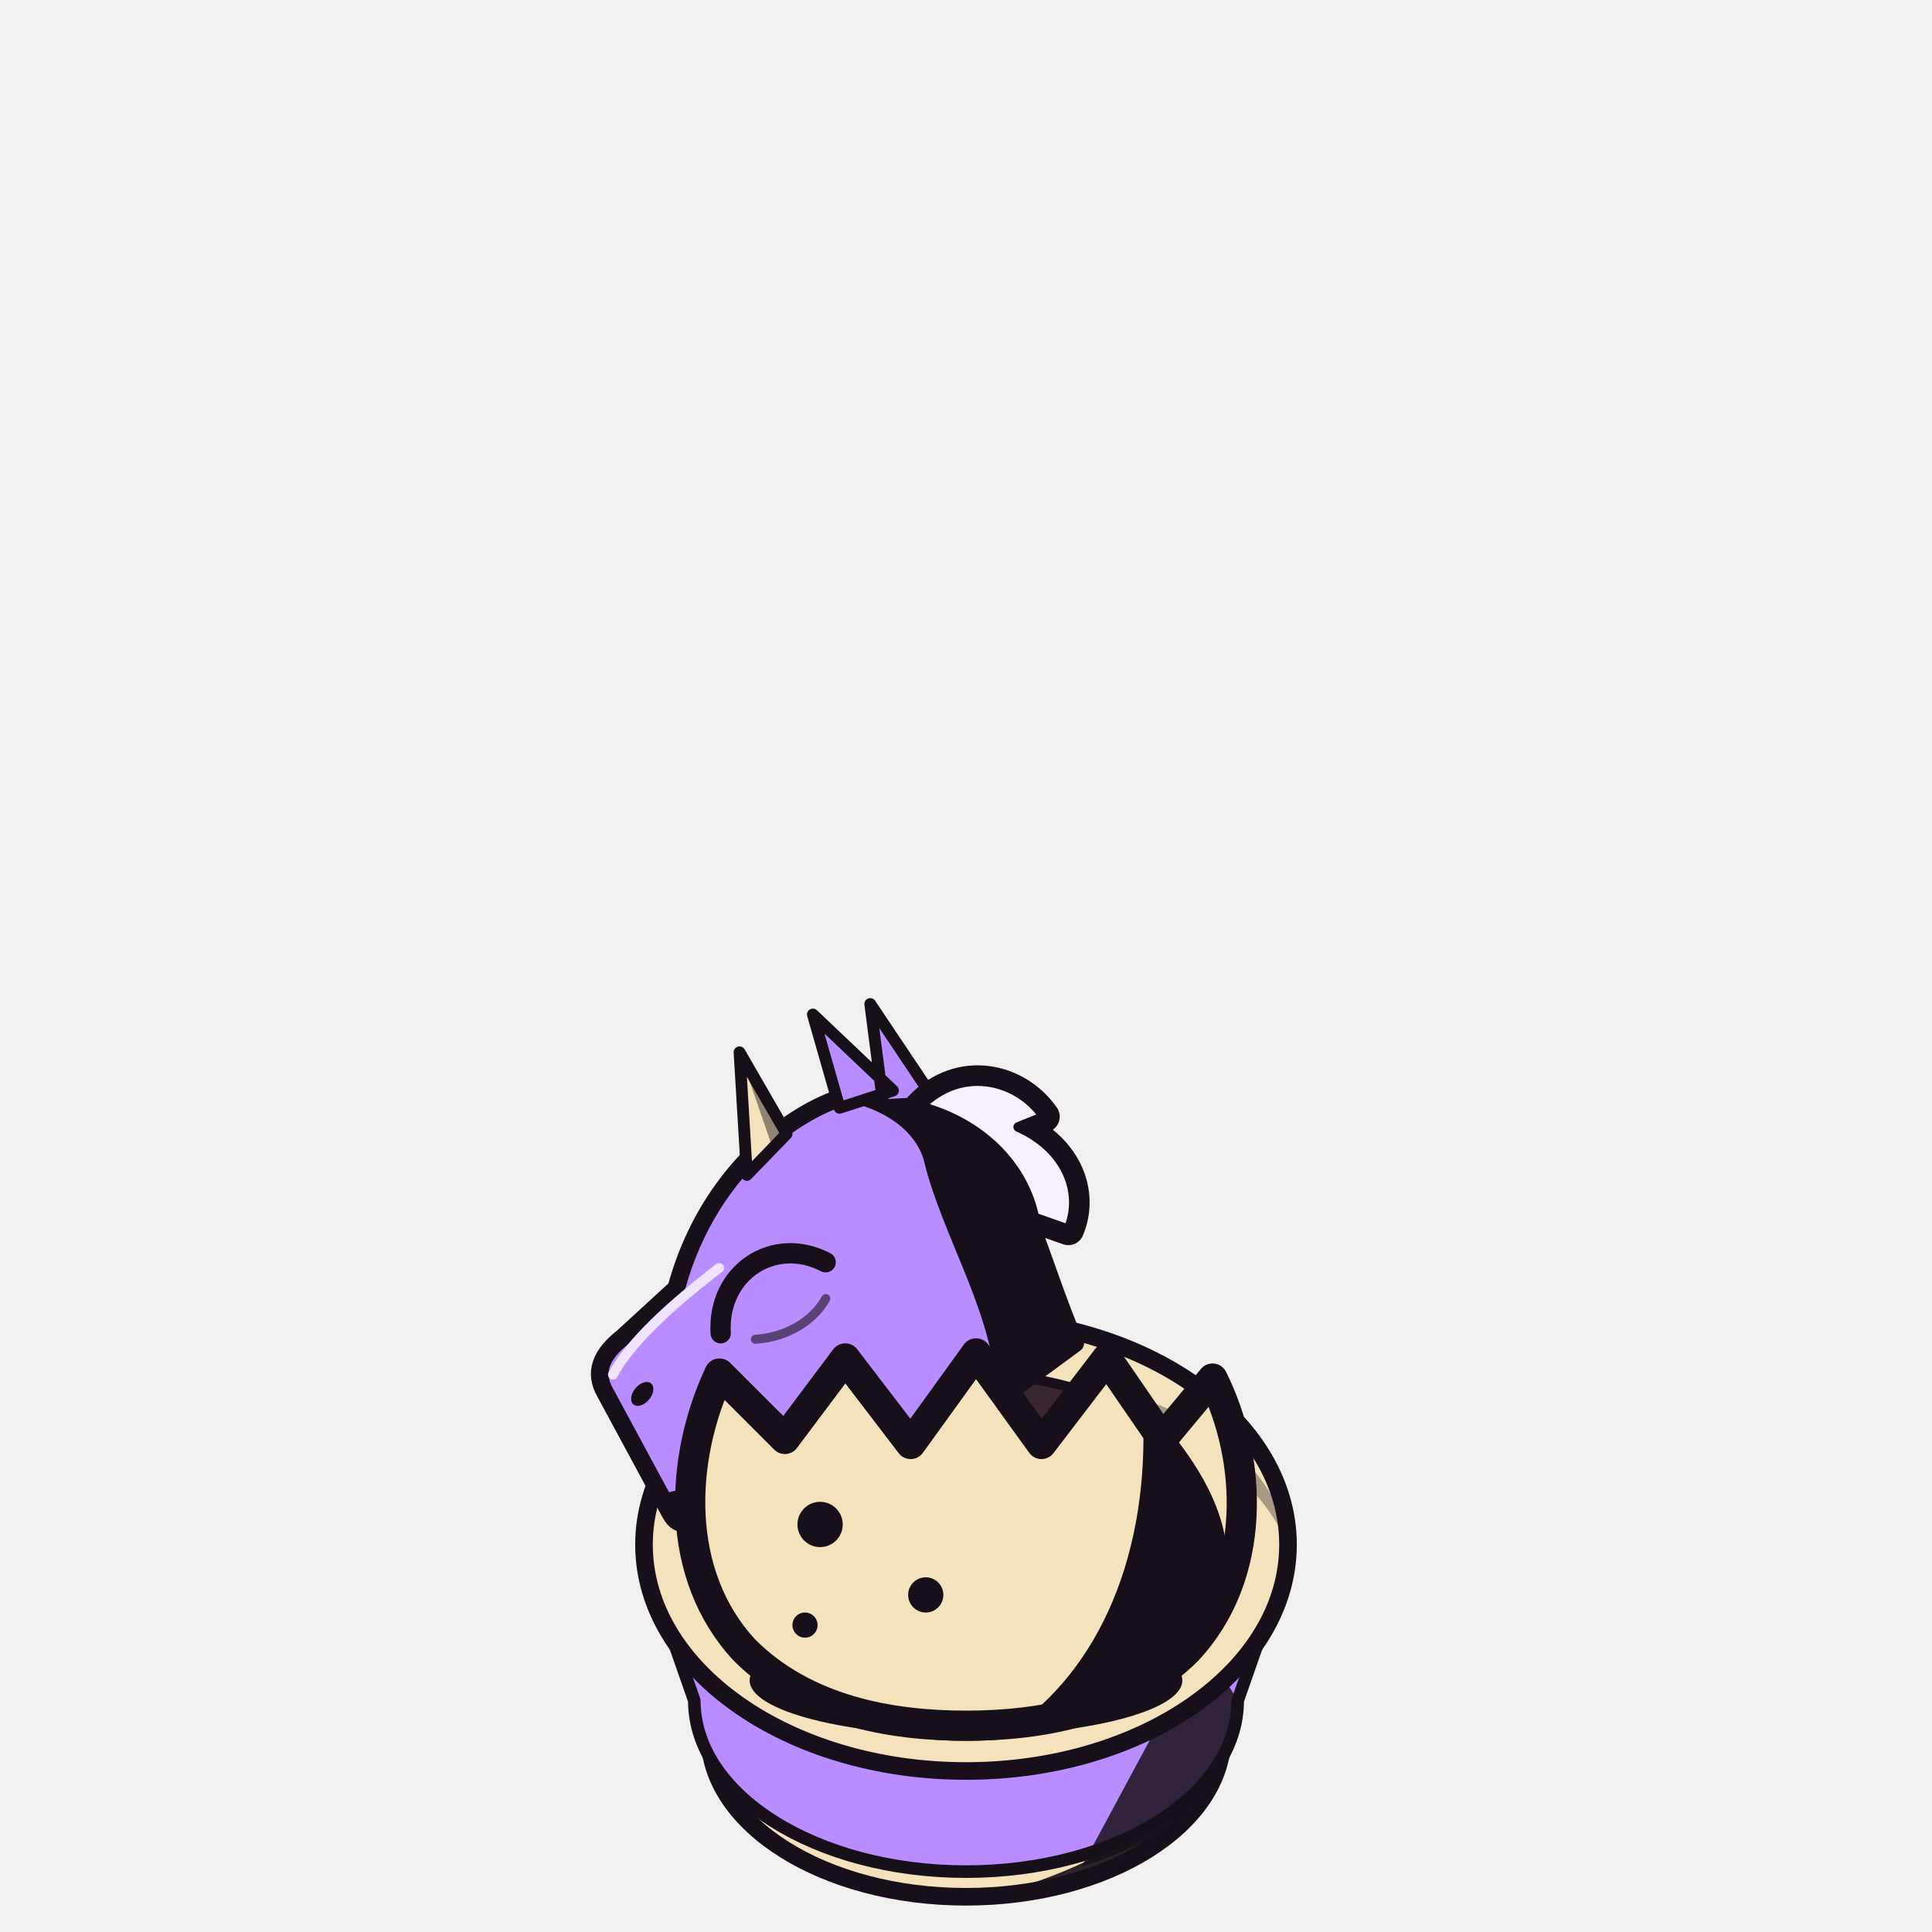
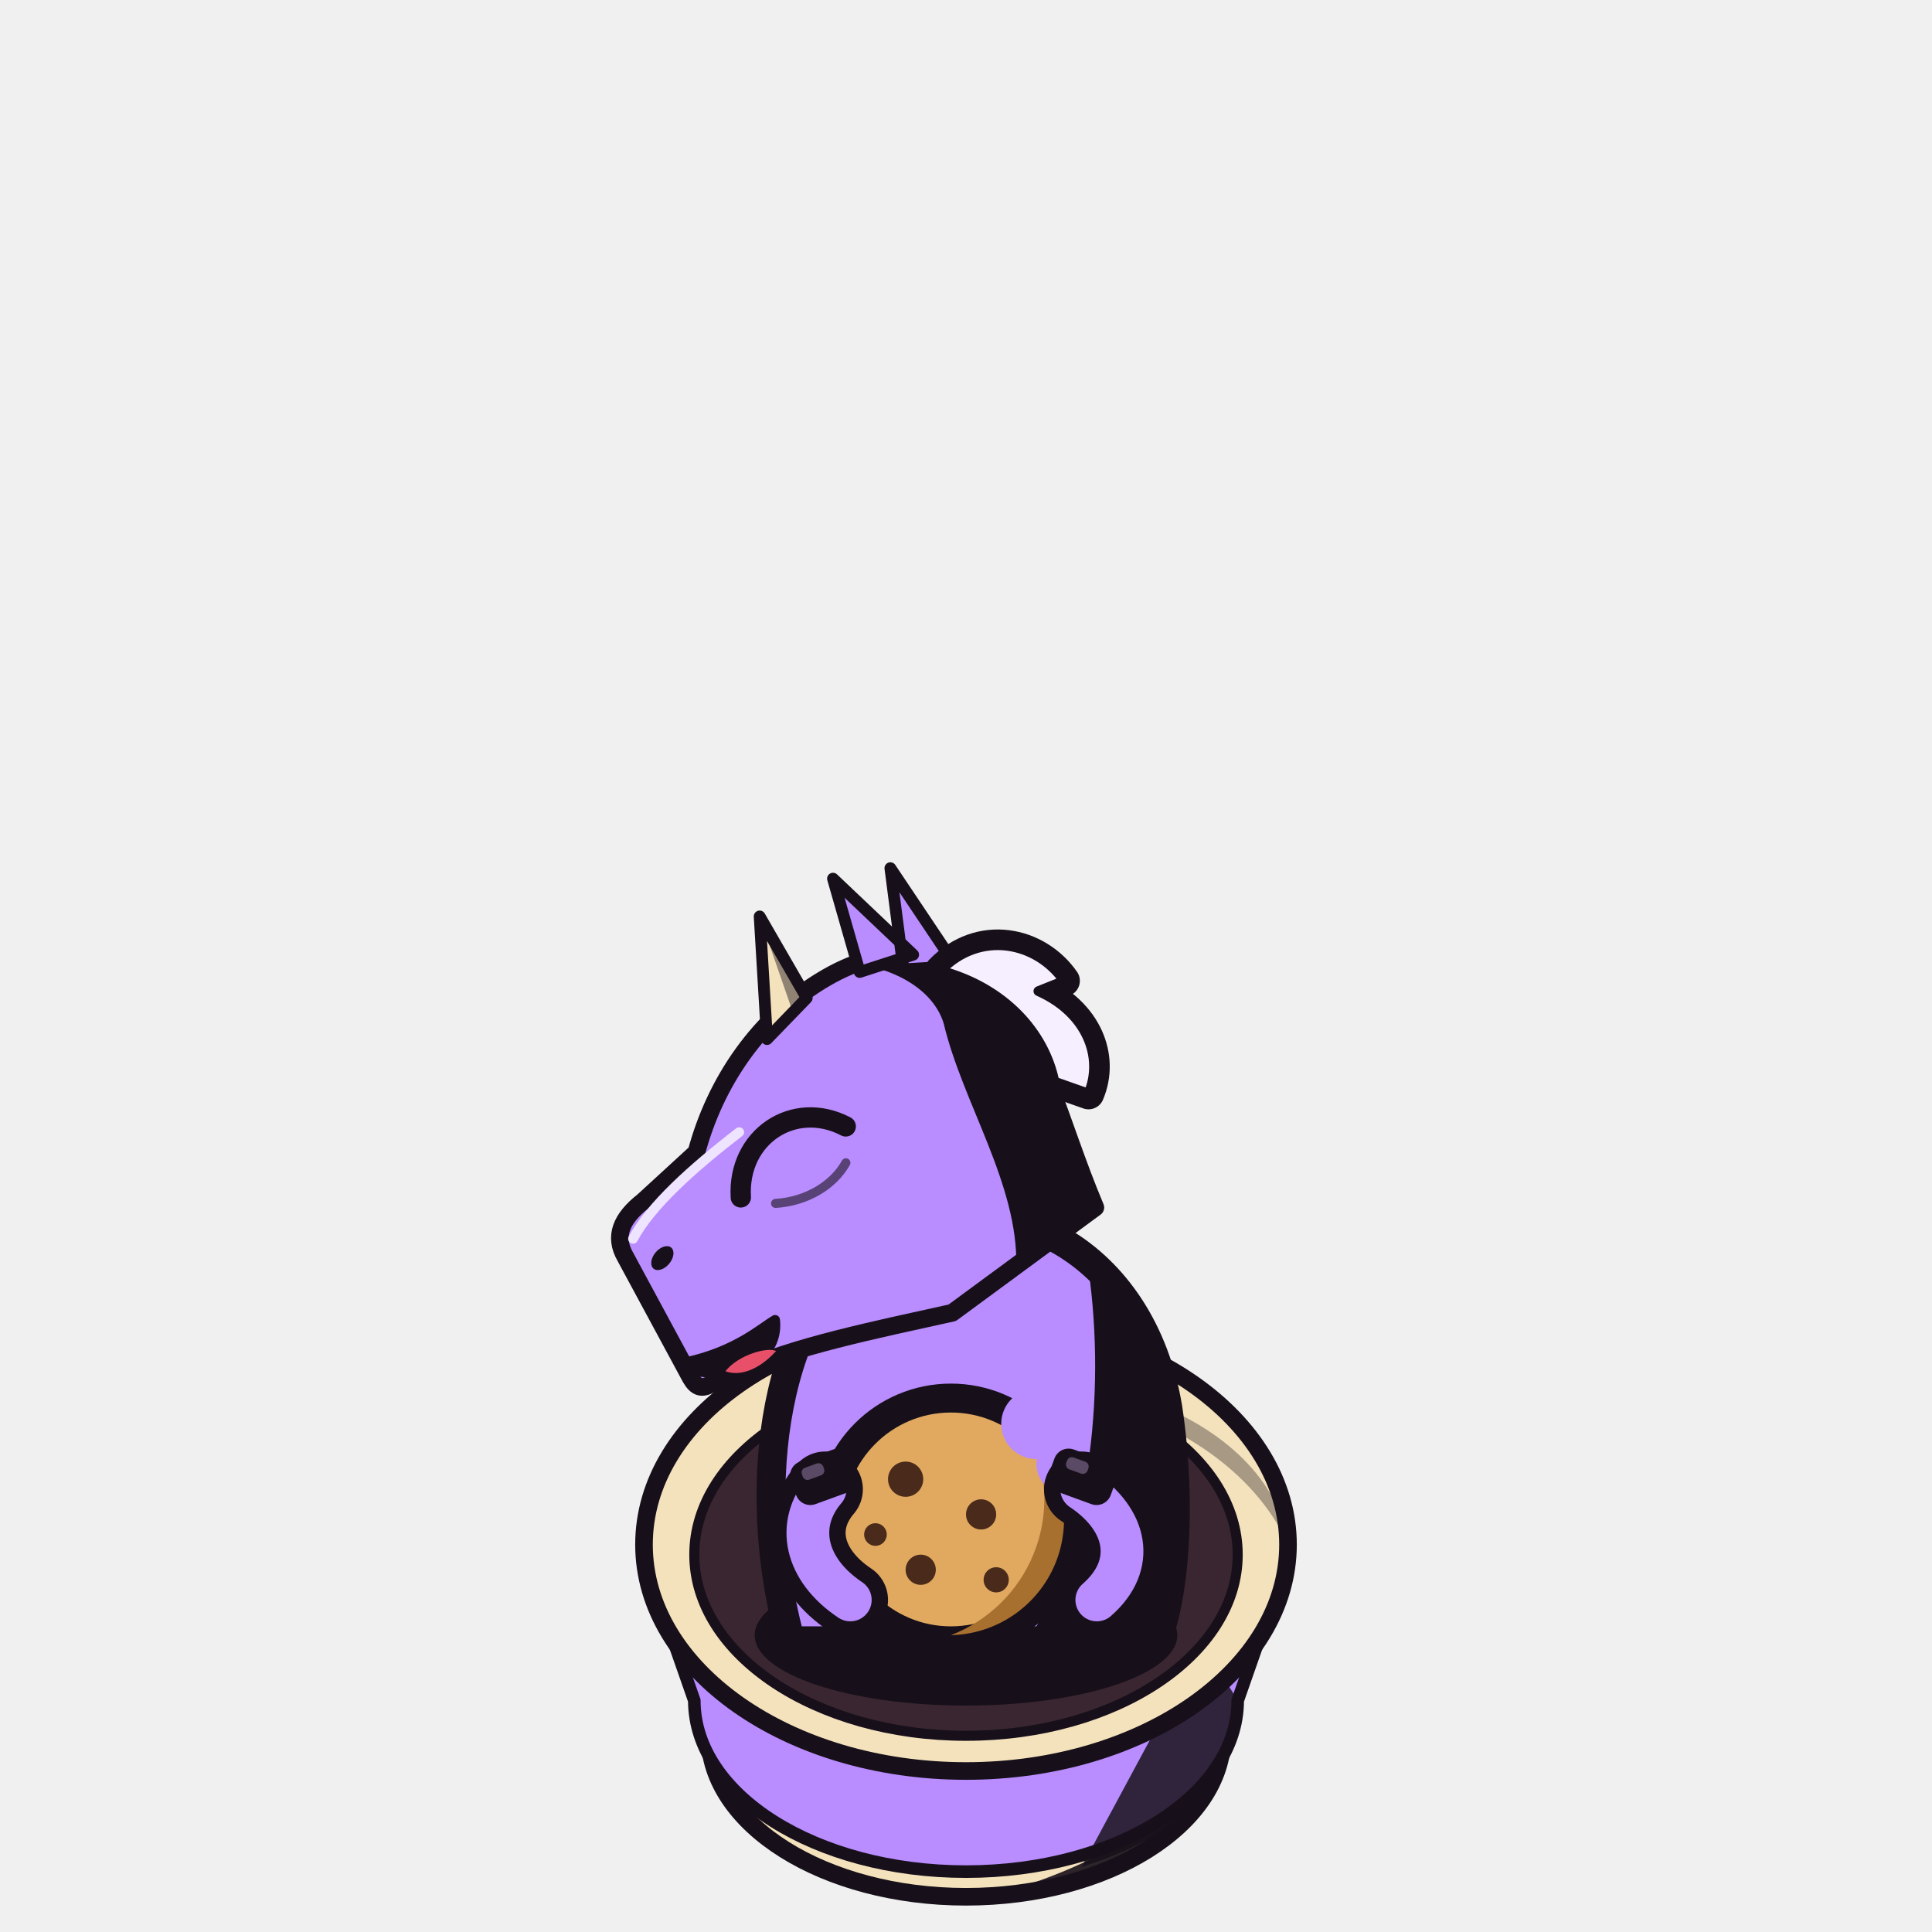
<svg xmlns="http://www.w3.org/2000/svg" viewBox="0 0 768 768" width="768" height="768">
  <path d="M256,614 L282,690 A102,64 0 0 0 486,690 L512,614 Z" fill="#f4e2bd" stroke="#17101a" stroke-width="7" stroke-linejoin="round" />
  <path d="M498,614 L486,690 A102,64 0 0 1 392,754 C440,742 478,716 486,690 Z" fill="#17101a" opacity=".9" />
  <path d="M262,636 L276,676 A108,68 0 0 0 492,676 L506,636 A128,90 0 0 1 262,636 Z" fill="#b98cff" stroke="#17101a" stroke-width="5" stroke-linejoin="round" />
  <path d="M470,640 L492,676 A108,68 0 0 1 430,742 L458,690 Z" fill="#17101a" opacity=".85" />
  <ellipse cx="384" cy="614" rx="128" ry="90" fill="#f4e2bd" stroke="#17101a" stroke-width="7" />
  <ellipse cx="384" cy="618" rx="108" ry="72" fill="#3a2630" stroke="#17101a" stroke-width="4" />
  <path d="M424,554 A128,90 0 0 1 512,614 A108,72 0 0 0 454,556 Z" fill="#17101a" opacity=".35" />
-   <ellipse cx="384" cy="668" rx="86" ry="22" fill="#17101a" />
-   <g transform="translate(104 222) scale(.78) rotate(-30 380 420)">
+   <ellipse cx="384" cy="650" rx="84" ry="28" fill="#17101a" />
+   <path d="M316,650 C300,590 310,520 350,494 C400,470 452,500 462,560 C468,600 464,636 458,650 Z" fill="none" stroke="#17101a" stroke-width="16" stroke-linejoin="round" />
+   <path d="M316,650 C300,590 310,520 350,494 C400,470 452,500 462,560 C468,600 464,636 458,650 Z" fill="#b98cff" stroke="#17101a" stroke-width="7" stroke-linejoin="round" />
+   <path d="M432,500 C456,520 466,560 464,600 C464,630 460,642 458,650 L410,650 C434,610 440,550 432,500 Z" fill="#17101a" />
+   <mask id="bite">
+     <rect width="768" height="768" fill="#fff" />
+     <circle cx="412" cy="566" r="14" fill="#000" />
+     <circle cx="424" cy="582" r="12" fill="#000" />
+   </mask>
+   <g mask="url(#bite)">
+     <circle cx="378" cy="604" r="46" fill="none" stroke="#17101a" stroke-width="16" />
+     <circle cx="378" cy="604" r="46" fill="#e0a95f" stroke="#17101a" stroke-width="7" />
+     <path d="M410,572 A46,46 0 0 1 378,650 A58,58 0 0 0 410,572 Z" fill="#a8702f" />
+     <circle cx="360" cy="588" r="7" fill="#4a2a1a" />
+     <circle cx="390" cy="602" r="6" fill="#4a2a1a" />
+     <circle cx="366" cy="624" r="6" fill="#4a2a1a" />
+     <circle cx="396" cy="628" r="5" fill="#4a2a1a" />
+     <circle cx="348" cy="610" r="4.5" fill="#4a2a1a" />
+   </g>
+   <path d="M338,636 C320,624 316,606 328,592" fill="none" stroke="#17101a" stroke-width="30" stroke-linecap="round" />
+   <path d="M338,636 C320,624 316,606 328,592" fill="none" stroke="#b98cff" stroke-width="17" stroke-linecap="round" />
+   <g transform="rotate(-20 328 588)">
+     <rect x="315" y="578" width="26" height="18" rx="6" fill="#17101a" />
+     <rect x="320" y="581" width="9" height="5" rx="2" fill="#5a4a66" />
+   </g>
+   <path d="M436,636 C452,622 448,604 430,592" fill="none" stroke="#17101a" stroke-width="30" stroke-linecap="round" />
+   <path d="M436,636 C452,622 448,604 430,592" fill="none" stroke="#b98cff" stroke-width="17" stroke-linecap="round" />
+   <g transform="rotate(20 430 588)">
+     <rect x="417" y="578" width="26" height="18" rx="6" fill="#17101a" />
+     <rect x="422" y="581" width="9" height="5" rx="2" fill="#5a4a66" />
+   </g>
+   <g transform="translate(112 168) scale(.78) rotate(-30 380 420)">
    <path d="M198,392 L200,322 C200,310 208,304 222,302 L258,294 C284,268 320,250 360,250 C396,250 424,268 430,298 C440,332 426,372 420,420 L330,430 C292,418 250,404 222,402 L206,400 C200,400 198,398 198,392 Z" fill="#b98cff" stroke="#17101a" stroke-width="9" stroke-linejoin="round" />
    <path d="M372,248 C402,248 424,266 430,296 C440,330 426,372 420,420 L370,426 C392,390 388,340 400,300 C404,282 392,262 372,248 Z" fill="#17101a" />
    <path d="M208,316 C224,306 252,300 282,296" fill="none" stroke="#efe4ff" stroke-width="5" stroke-linecap="round" />
    <g transform="translate(296 316)">
      <g transform="scale(1.15)">
        <path d="M-26,8 C-14,-16 16,-18 30,4" fill="none" stroke="#17101a" stroke-width="9" stroke-linecap="round" />
        <path d="M-14,18 C-2,24 12,24 22,18" fill="none" stroke="#17101a" stroke-width="4" stroke-linecap="round" opacity=".6" />
      </g>
    </g>
    <ellipse cx="216" cy="332" rx="7" ry="4.5" fill="#17101a" transform="rotate(-20 216 332)" />
    <path d="M200,384 C225,392 242,388 250,388 C244,402 225,408 204,392 Z" fill="#17101a" stroke="#17101a" stroke-width="5" stroke-linejoin="round" />
    <path d="M215,398 C225,394 240,398 242.5,402 C230,406 220,404 215,398 Z" fill="#e8506a" />
    <path d="M376,256 L388,208 L404,262 Z M396,266 L416,218 L420,278 Z" fill="#b98cff" stroke="#17101a" stroke-width="6" stroke-linejoin="round" />
    <path d="M318,262 L346,254 L346,206 Z" fill="#f4e2bd" stroke="#17101a" stroke-width="6" stroke-linejoin="round" />
    <path d="M336,258 L346,254 L346,206 Z" fill="#17101a" opacity=".45" />
    <path d="M412,276 C440,268 462,288 464,312 L450,310 C466,332 462,356 446,368 L434,354 C442,330 436,300 412,276 Z" fill="none" stroke="#17101a" stroke-width="16" stroke-linejoin="round" />
    <path d="M412,276 C440,268 462,288 464,312 L450,310 C466,332 462,356 446,368 L434,354 C442,330 436,300 412,276 Z" fill="#f6efff" stroke="#17101a" stroke-width="5" stroke-linejoin="round" />
  </g>
-   <path d="M286,546 L312,572 L336,540 L362,574 L388,538 L414,574 L440,540 L462,572 L482,548 C498,580 500,626 472,656 C448,680 414,686 384,686 C354,686 320,680 296,656 C268,626 270,580 286,546 Z" fill="#f4e2bd" stroke="#17101a" stroke-width="12" stroke-linejoin="round" />
-   <path d="M454,556 C476,580 494,606 486,636 C476,668 440,684 404,686 C440,660 458,612 454,556 Z" fill="#17101a" />
-   <circle cx="326" cy="606" r="9" fill="#17101a" />
-   <circle cx="368" cy="634" r="7" fill="#17101a" />
-   <circle cx="320" cy="646" r="5" fill="#17101a" />
</svg>
